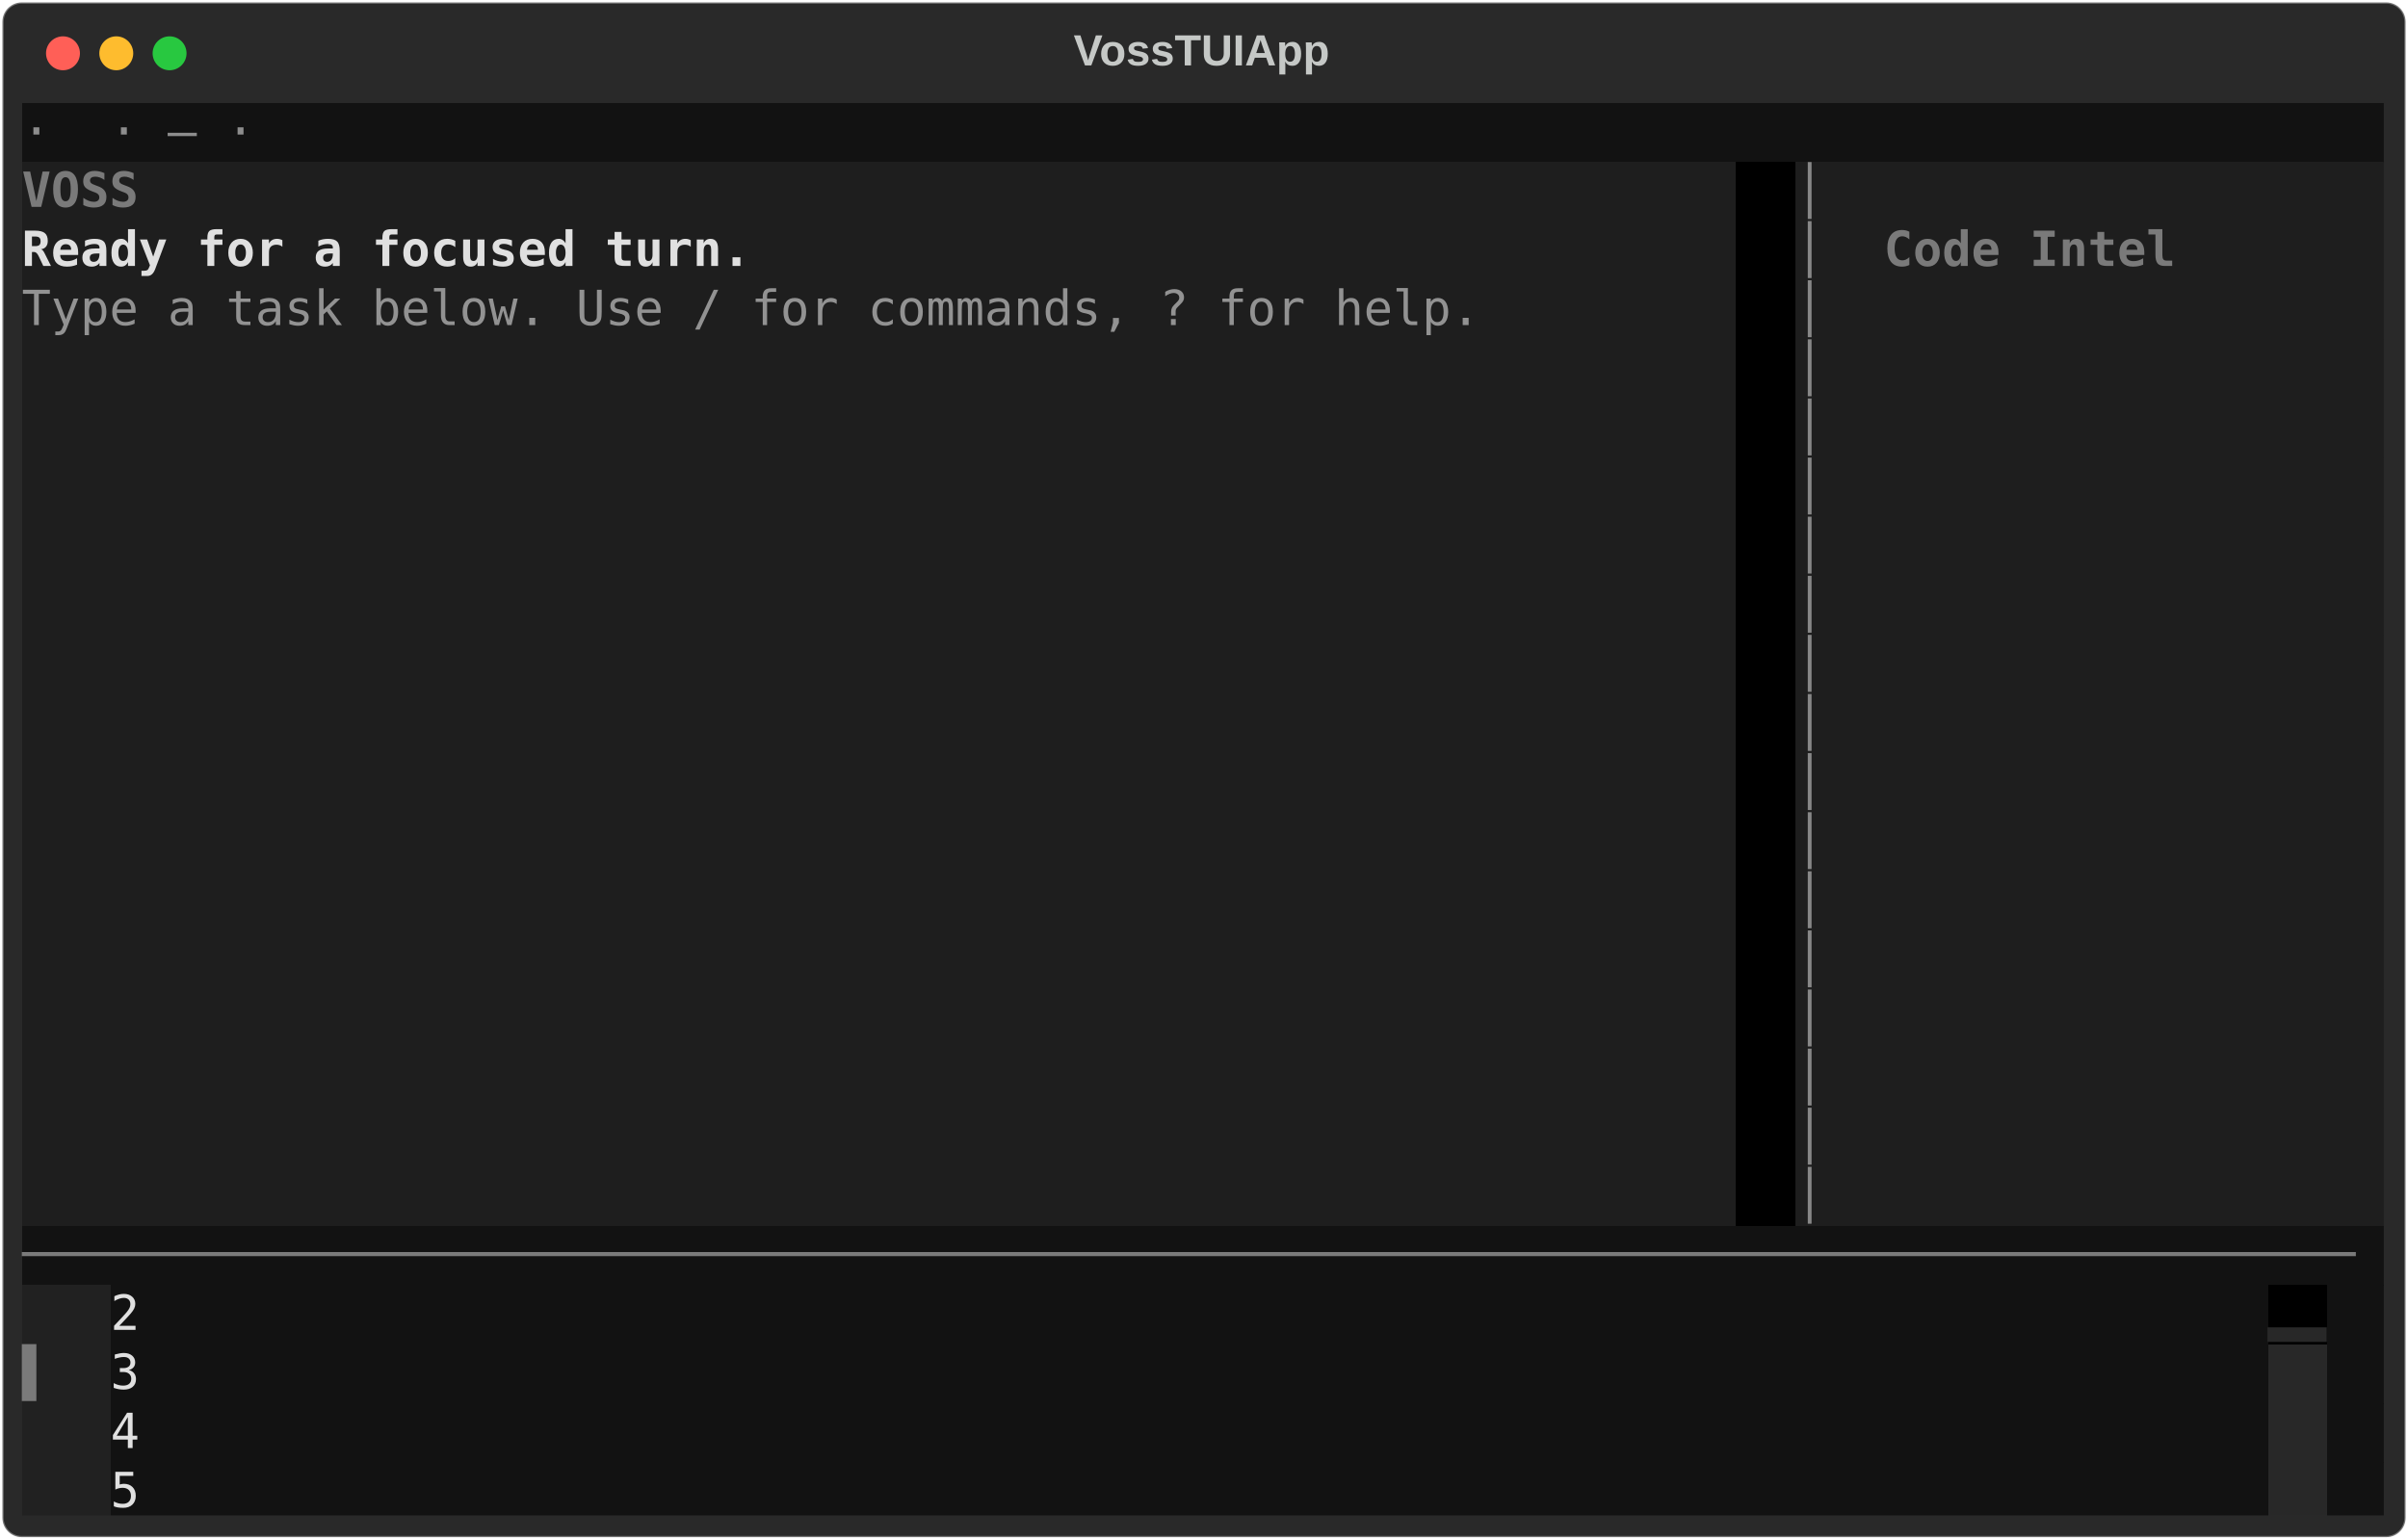
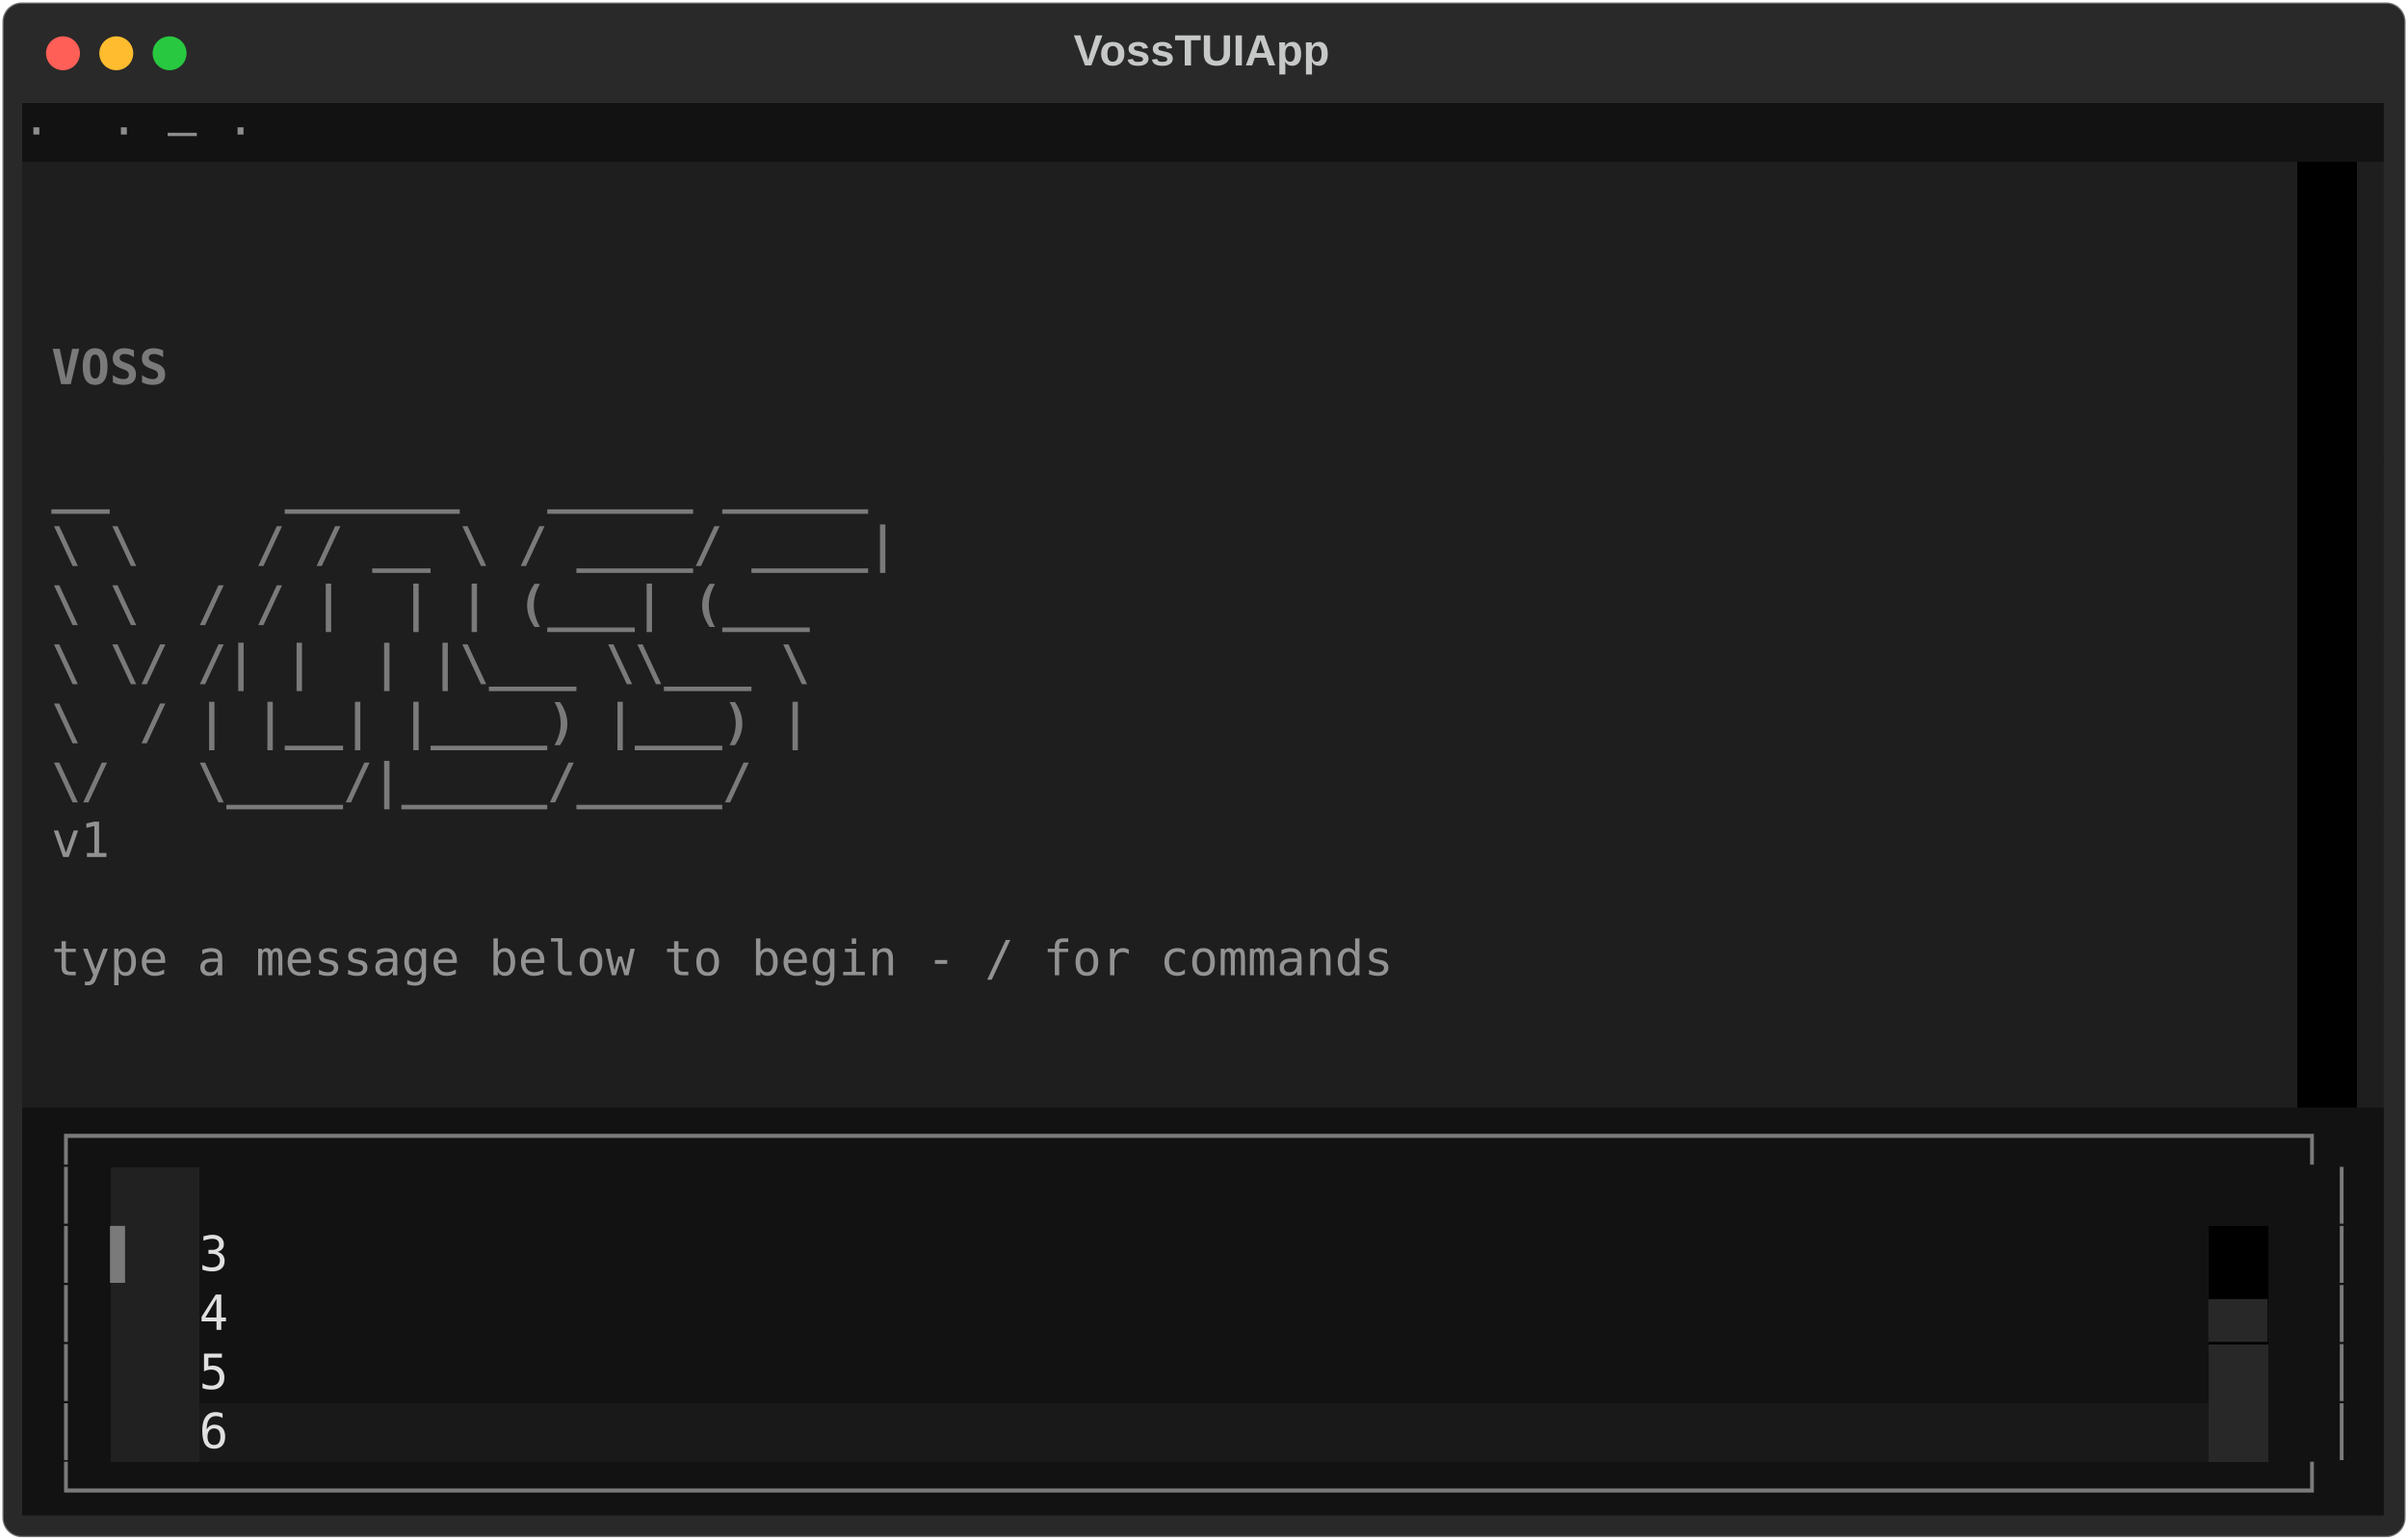
<svg xmlns="http://www.w3.org/2000/svg" class="rich-terminal" viewBox="0 0 994 635.6">
  <style>

    @font-face {
        font-family: "Fira Code";
        src: local("FiraCode-Regular"),
                url("https://cdnjs.cloudflare.com/ajax/libs/firacode/6.2.0/woff2/FiraCode-Regular.woff2") format("woff2"),
                url("https://cdnjs.cloudflare.com/ajax/libs/firacode/6.2.0/woff/FiraCode-Regular.woff") format("woff");
        font-style: normal;
        font-weight: 400;
    }
    @font-face {
        font-family: "Fira Code";
        src: local("FiraCode-Bold"),
                url("https://cdnjs.cloudflare.com/ajax/libs/firacode/6.2.0/woff2/FiraCode-Bold.woff2") format("woff2"),
                url("https://cdnjs.cloudflare.com/ajax/libs/firacode/6.2.0/woff/FiraCode-Bold.woff") format("woff");
        font-style: bold;
        font-weight: 700;
    }

    .terminal-matrix {
        font-family: Fira Code, monospace;
        font-size: 20px;
        line-height: 24.4px;
        font-variant-east-asian: full-width;
    }

    .terminal-title {
        font-size: 18px;
        font-weight: bold;
        font-family: arial;
    }

    .terminal-r1 { fill: #8d8d8d }
.terminal-r2 { fill: #c5c8c6 }
- .terminal-r3 { fill: #7a7a7a;font-weight: bold }
- .terminal-r4 { fill: #e0e0e0 }
- .terminal-r5 { fill: #888888 }
- .terminal-r6 { fill: #e0e0e0;font-weight: bold }
- .terminal-r7 { fill: #929292 }
- .terminal-r8 { fill: #7a7a7a }
- .terminal-r9 { fill: #282828 }
- .terminal-r10 { fill: #121212 }
+ .terminal-r3 { fill: #e0e0e0 }
+ .terminal-r4 { fill: #7a7a7a;font-weight: bold }
+ .terminal-r5 { fill: #929292 }
+ .terminal-r6 { fill: #7a7a7a }
+ .terminal-r7 { fill: #282828 }
+ .terminal-r8 { fill: #121212 }
    </style>
  <defs>
    <clipPath id="terminal-clip-terminal">
      <rect x="0" y="0" width="975.0" height="584.6" />
    </clipPath>
    <clipPath id="terminal-line-0">
      <rect x="0" y="1.5" width="976" height="24.65" />
    </clipPath>
    <clipPath id="terminal-line-1">
      <rect x="0" y="25.9" width="976" height="24.65" />
    </clipPath>
    <clipPath id="terminal-line-2">
      <rect x="0" y="50.3" width="976" height="24.65" />
    </clipPath>
    <clipPath id="terminal-line-3">
      <rect x="0" y="74.7" width="976" height="24.65" />
    </clipPath>
    <clipPath id="terminal-line-4">
      <rect x="0" y="99.1" width="976" height="24.65" />
    </clipPath>
    <clipPath id="terminal-line-5">
      <rect x="0" y="123.5" width="976" height="24.65" />
    </clipPath>
    <clipPath id="terminal-line-6">
      <rect x="0" y="147.9" width="976" height="24.65" />
    </clipPath>
    <clipPath id="terminal-line-7">
      <rect x="0" y="172.3" width="976" height="24.65" />
    </clipPath>
    <clipPath id="terminal-line-8">
      <rect x="0" y="196.7" width="976" height="24.65" />
    </clipPath>
    <clipPath id="terminal-line-9">
      <rect x="0" y="221.1" width="976" height="24.65" />
    </clipPath>
    <clipPath id="terminal-line-10">
      <rect x="0" y="245.5" width="976" height="24.65" />
    </clipPath>
    <clipPath id="terminal-line-11">
      <rect x="0" y="269.9" width="976" height="24.65" />
    </clipPath>
    <clipPath id="terminal-line-12">
      <rect x="0" y="294.3" width="976" height="24.65" />
    </clipPath>
    <clipPath id="terminal-line-13">
      <rect x="0" y="318.7" width="976" height="24.65" />
    </clipPath>
    <clipPath id="terminal-line-14">
      <rect x="0" y="343.1" width="976" height="24.65" />
    </clipPath>
    <clipPath id="terminal-line-15">
      <rect x="0" y="367.5" width="976" height="24.65" />
    </clipPath>
    <clipPath id="terminal-line-16">
      <rect x="0" y="391.9" width="976" height="24.65" />
    </clipPath>
    <clipPath id="terminal-line-17">
      <rect x="0" y="416.3" width="976" height="24.65" />
    </clipPath>
    <clipPath id="terminal-line-18">
      <rect x="0" y="440.7" width="976" height="24.65" />
    </clipPath>
    <clipPath id="terminal-line-19">
      <rect x="0" y="465.1" width="976" height="24.65" />
    </clipPath>
    <clipPath id="terminal-line-20">
      <rect x="0" y="489.5" width="976" height="24.65" />
    </clipPath>
    <clipPath id="terminal-line-21">
      <rect x="0" y="513.9" width="976" height="24.65" />
    </clipPath>
    <clipPath id="terminal-line-22">
      <rect x="0" y="538.3" width="976" height="24.65" />
    </clipPath>
  </defs>
  <rect fill="#292929" stroke="rgba(255,255,255,0.35)" stroke-width="1" x="1" y="1" width="992" height="633.6" rx="8" />
  <text class="terminal-title" fill="#c5c8c6" text-anchor="middle" x="496" y="27">VossTUIApp</text>
  <g transform="translate(26,22)">
    <circle cx="0" cy="0" r="7" fill="#ff5f57" />
    <circle cx="22" cy="0" r="7" fill="#febc2e" />
    <circle cx="44" cy="0" r="7" fill="#28c840" />
  </g>
  <g transform="translate(9, 41)" clip-path="url(#terminal-clip-terminal)">
    <rect fill="#121212" x="0" y="1.5" width="122" height="24.65" shape-rendering="crispEdges" />
    <rect fill="#121212" x="122" y="1.5" width="854" height="24.65" shape-rendering="crispEdges" />
-     <rect fill="#1e1e1e" x="0" y="25.9" width="48.8" height="24.65" shape-rendering="crispEdges" />
-     <rect fill="#1e1e1e" x="48.8" y="25.9" width="658.8" height="24.65" shape-rendering="crispEdges" />
-     <rect fill="#000000" x="707.6" y="25.9" width="24.4" height="24.65" shape-rendering="crispEdges" />
-     <rect fill="#1e1e1e" x="732" y="25.9" width="12.2" height="24.65" shape-rendering="crispEdges" />
-     <rect fill="#1e1e1e" x="744.2" y="25.9" width="231.8" height="24.65" shape-rendering="crispEdges" />
-     <rect fill="#1e1e1e" x="0" y="50.3" width="305" height="24.65" shape-rendering="crispEdges" />
-     <rect fill="#1e1e1e" x="305" y="50.3" width="402.6" height="24.65" shape-rendering="crispEdges" />
-     <rect fill="#000000" x="707.6" y="50.3" width="24.4" height="24.65" shape-rendering="crispEdges" />
-     <rect fill="#1e1e1e" x="732" y="50.3" width="12.2" height="24.65" shape-rendering="crispEdges" />
-     <rect fill="#1e1e1e" x="744.2" y="50.3" width="24.4" height="24.65" shape-rendering="crispEdges" />
-     <rect fill="#1e1e1e" x="768.6" y="50.3" width="122" height="24.65" shape-rendering="crispEdges" />
-     <rect fill="#1e1e1e" x="890.6" y="50.3" width="85.4" height="24.65" shape-rendering="crispEdges" />
-     <rect fill="#1e1e1e" x="0" y="74.7" width="610" height="24.65" shape-rendering="crispEdges" />
-     <rect fill="#1e1e1e" x="610" y="74.7" width="97.6" height="24.65" shape-rendering="crispEdges" />
-     <rect fill="#000000" x="707.6" y="74.7" width="24.4" height="24.65" shape-rendering="crispEdges" />
-     <rect fill="#1e1e1e" x="732" y="74.7" width="12.2" height="24.65" shape-rendering="crispEdges" />
-     <rect fill="#1e1e1e" x="744.2" y="74.7" width="24.4" height="24.65" shape-rendering="crispEdges" />
-     <rect fill="#1e1e1e" x="768.6" y="74.7" width="207.4" height="24.65" shape-rendering="crispEdges" />
-     <rect fill="#1e1e1e" x="0" y="99.1" width="707.6" height="24.65" shape-rendering="crispEdges" />
-     <rect fill="#000000" x="707.6" y="99.1" width="24.4" height="24.65" shape-rendering="crispEdges" />
-     <rect fill="#1e1e1e" x="732" y="99.1" width="12.2" height="24.65" shape-rendering="crispEdges" />
-     <rect fill="#1e1e1e" x="744.2" y="99.1" width="24.4" height="24.65" shape-rendering="crispEdges" />
-     <rect fill="#1e1e1e" x="768.6" y="99.1" width="207.4" height="24.65" shape-rendering="crispEdges" />
-     <rect fill="#1e1e1e" x="0" y="123.5" width="707.6" height="24.65" shape-rendering="crispEdges" />
-     <rect fill="#000000" x="707.6" y="123.5" width="24.4" height="24.65" shape-rendering="crispEdges" />
-     <rect fill="#1e1e1e" x="732" y="123.5" width="12.2" height="24.65" shape-rendering="crispEdges" />
-     <rect fill="#1e1e1e" x="744.2" y="123.5" width="24.4" height="24.65" shape-rendering="crispEdges" />
-     <rect fill="#1e1e1e" x="768.6" y="123.5" width="207.4" height="24.65" shape-rendering="crispEdges" />
-     <rect fill="#1e1e1e" x="0" y="147.9" width="707.6" height="24.65" shape-rendering="crispEdges" />
-     <rect fill="#000000" x="707.6" y="147.9" width="24.4" height="24.65" shape-rendering="crispEdges" />
-     <rect fill="#1e1e1e" x="732" y="147.9" width="12.2" height="24.65" shape-rendering="crispEdges" />
-     <rect fill="#1e1e1e" x="744.2" y="147.9" width="24.4" height="24.65" shape-rendering="crispEdges" />
-     <rect fill="#1e1e1e" x="768.6" y="147.9" width="207.4" height="24.65" shape-rendering="crispEdges" />
-     <rect fill="#1e1e1e" x="0" y="172.3" width="707.6" height="24.65" shape-rendering="crispEdges" />
-     <rect fill="#000000" x="707.6" y="172.3" width="24.4" height="24.65" shape-rendering="crispEdges" />
-     <rect fill="#1e1e1e" x="732" y="172.3" width="12.2" height="24.65" shape-rendering="crispEdges" />
-     <rect fill="#1e1e1e" x="744.2" y="172.3" width="24.4" height="24.65" shape-rendering="crispEdges" />
-     <rect fill="#1e1e1e" x="768.6" y="172.3" width="207.4" height="24.65" shape-rendering="crispEdges" />
-     <rect fill="#1e1e1e" x="0" y="196.7" width="707.6" height="24.65" shape-rendering="crispEdges" />
-     <rect fill="#000000" x="707.6" y="196.7" width="24.4" height="24.65" shape-rendering="crispEdges" />
-     <rect fill="#1e1e1e" x="732" y="196.7" width="12.2" height="24.65" shape-rendering="crispEdges" />
-     <rect fill="#1e1e1e" x="744.2" y="196.7" width="24.4" height="24.65" shape-rendering="crispEdges" />
-     <rect fill="#1e1e1e" x="768.6" y="196.7" width="207.4" height="24.65" shape-rendering="crispEdges" />
-     <rect fill="#1e1e1e" x="0" y="221.1" width="707.6" height="24.65" shape-rendering="crispEdges" />
-     <rect fill="#000000" x="707.6" y="221.1" width="24.4" height="24.65" shape-rendering="crispEdges" />
-     <rect fill="#1e1e1e" x="732" y="221.1" width="12.2" height="24.65" shape-rendering="crispEdges" />
-     <rect fill="#1e1e1e" x="744.2" y="221.1" width="24.4" height="24.65" shape-rendering="crispEdges" />
-     <rect fill="#1e1e1e" x="768.6" y="221.1" width="207.4" height="24.65" shape-rendering="crispEdges" />
-     <rect fill="#1e1e1e" x="0" y="245.5" width="707.6" height="24.65" shape-rendering="crispEdges" />
-     <rect fill="#000000" x="707.6" y="245.5" width="24.4" height="24.65" shape-rendering="crispEdges" />
-     <rect fill="#1e1e1e" x="732" y="245.5" width="12.2" height="24.65" shape-rendering="crispEdges" />
-     <rect fill="#1e1e1e" x="744.2" y="245.5" width="24.4" height="24.65" shape-rendering="crispEdges" />
-     <rect fill="#1e1e1e" x="768.6" y="245.5" width="207.4" height="24.65" shape-rendering="crispEdges" />
-     <rect fill="#1e1e1e" x="0" y="269.9" width="707.6" height="24.65" shape-rendering="crispEdges" />
-     <rect fill="#000000" x="707.6" y="269.9" width="24.4" height="24.65" shape-rendering="crispEdges" />
-     <rect fill="#1e1e1e" x="732" y="269.9" width="12.2" height="24.65" shape-rendering="crispEdges" />
-     <rect fill="#1e1e1e" x="744.2" y="269.9" width="24.4" height="24.65" shape-rendering="crispEdges" />
-     <rect fill="#1e1e1e" x="768.6" y="269.9" width="207.4" height="24.65" shape-rendering="crispEdges" />
-     <rect fill="#1e1e1e" x="0" y="294.3" width="707.6" height="24.65" shape-rendering="crispEdges" />
-     <rect fill="#000000" x="707.6" y="294.3" width="24.4" height="24.65" shape-rendering="crispEdges" />
-     <rect fill="#1e1e1e" x="732" y="294.3" width="12.2" height="24.65" shape-rendering="crispEdges" />
-     <rect fill="#1e1e1e" x="744.2" y="294.3" width="24.4" height="24.65" shape-rendering="crispEdges" />
-     <rect fill="#1e1e1e" x="768.6" y="294.3" width="207.4" height="24.65" shape-rendering="crispEdges" />
-     <rect fill="#1e1e1e" x="0" y="318.7" width="707.6" height="24.65" shape-rendering="crispEdges" />
-     <rect fill="#000000" x="707.6" y="318.7" width="24.4" height="24.65" shape-rendering="crispEdges" />
-     <rect fill="#1e1e1e" x="732" y="318.7" width="12.2" height="24.65" shape-rendering="crispEdges" />
-     <rect fill="#1e1e1e" x="744.2" y="318.7" width="24.4" height="24.65" shape-rendering="crispEdges" />
-     <rect fill="#1e1e1e" x="768.6" y="318.7" width="207.4" height="24.65" shape-rendering="crispEdges" />
-     <rect fill="#1e1e1e" x="0" y="343.1" width="707.6" height="24.65" shape-rendering="crispEdges" />
-     <rect fill="#000000" x="707.6" y="343.1" width="24.4" height="24.65" shape-rendering="crispEdges" />
-     <rect fill="#1e1e1e" x="732" y="343.1" width="12.2" height="24.65" shape-rendering="crispEdges" />
-     <rect fill="#1e1e1e" x="744.2" y="343.1" width="24.4" height="24.65" shape-rendering="crispEdges" />
-     <rect fill="#1e1e1e" x="768.6" y="343.1" width="207.4" height="24.65" shape-rendering="crispEdges" />
-     <rect fill="#1e1e1e" x="0" y="367.5" width="707.6" height="24.65" shape-rendering="crispEdges" />
-     <rect fill="#000000" x="707.6" y="367.5" width="24.4" height="24.65" shape-rendering="crispEdges" />
-     <rect fill="#1e1e1e" x="732" y="367.5" width="12.2" height="24.65" shape-rendering="crispEdges" />
-     <rect fill="#1e1e1e" x="744.2" y="367.5" width="24.4" height="24.65" shape-rendering="crispEdges" />
-     <rect fill="#1e1e1e" x="768.6" y="367.5" width="207.4" height="24.65" shape-rendering="crispEdges" />
-     <rect fill="#1e1e1e" x="0" y="391.9" width="707.6" height="24.65" shape-rendering="crispEdges" />
-     <rect fill="#000000" x="707.6" y="391.9" width="24.4" height="24.65" shape-rendering="crispEdges" />
-     <rect fill="#1e1e1e" x="732" y="391.9" width="12.2" height="24.65" shape-rendering="crispEdges" />
-     <rect fill="#1e1e1e" x="744.2" y="391.9" width="24.4" height="24.65" shape-rendering="crispEdges" />
-     <rect fill="#1e1e1e" x="768.6" y="391.9" width="207.4" height="24.65" shape-rendering="crispEdges" />
-     <rect fill="#1e1e1e" x="0" y="416.3" width="707.6" height="24.65" shape-rendering="crispEdges" />
-     <rect fill="#000000" x="707.6" y="416.3" width="24.4" height="24.65" shape-rendering="crispEdges" />
-     <rect fill="#1e1e1e" x="732" y="416.3" width="12.2" height="24.65" shape-rendering="crispEdges" />
-     <rect fill="#1e1e1e" x="744.2" y="416.3" width="24.4" height="24.65" shape-rendering="crispEdges" />
-     <rect fill="#1e1e1e" x="768.6" y="416.3" width="207.4" height="24.65" shape-rendering="crispEdges" />
-     <rect fill="#1e1e1e" x="0" y="440.7" width="707.6" height="24.65" shape-rendering="crispEdges" />
-     <rect fill="#000000" x="707.6" y="440.7" width="24.4" height="24.65" shape-rendering="crispEdges" />
-     <rect fill="#1e1e1e" x="732" y="440.7" width="12.2" height="24.65" shape-rendering="crispEdges" />
-     <rect fill="#1e1e1e" x="744.2" y="440.7" width="231.8" height="24.65" shape-rendering="crispEdges" />
-     <rect fill="#121212" x="0" y="465.1" width="976" height="24.65" shape-rendering="crispEdges" />
-     <rect fill="#212121" x="0" y="489.5" width="36.6" height="24.65" shape-rendering="crispEdges" />
-     <rect fill="#121212" x="36.6" y="489.5" width="890.6" height="24.65" shape-rendering="crispEdges" />
-     <rect fill="#000000" x="927.2" y="489.5" width="24.4" height="24.65" shape-rendering="crispEdges" />
-     <rect fill="#121212" x="951.6" y="489.5" width="24.4" height="24.65" shape-rendering="crispEdges" />
-     <rect fill="#212121" x="0" y="513.9" width="36.6" height="24.65" shape-rendering="crispEdges" />
-     <rect fill="#121212" x="36.6" y="513.9" width="890.6" height="24.65" shape-rendering="crispEdges" />
-     <rect fill="#282828" x="927.2" y="513.9" width="24.4" height="24.65" shape-rendering="crispEdges" />
-     <rect fill="#121212" x="951.6" y="513.9" width="24.4" height="24.65" shape-rendering="crispEdges" />
-     <rect fill="#212121" x="0" y="538.3" width="36.6" height="24.65" shape-rendering="crispEdges" />
-     <rect fill="#121212" x="36.6" y="538.3" width="890.6" height="24.65" shape-rendering="crispEdges" />
-     <rect fill="#282828" x="927.2" y="538.3" width="24.4" height="24.65" shape-rendering="crispEdges" />
-     <rect fill="#121212" x="951.6" y="538.3" width="24.4" height="24.65" shape-rendering="crispEdges" />
-     <rect fill="#212121" x="0" y="562.7" width="36.6" height="24.65" shape-rendering="crispEdges" />
-     <rect fill="#121212" x="36.6" y="562.7" width="890.6" height="24.65" shape-rendering="crispEdges" />
-     <rect fill="#282828" x="927.2" y="562.7" width="24.4" height="24.65" shape-rendering="crispEdges" />
-     <rect fill="#121212" x="951.6" y="562.7" width="24.4" height="24.65" shape-rendering="crispEdges" />
+     <rect fill="#1e1e1e" x="0" y="25.9" width="12.2" height="24.65" shape-rendering="crispEdges" />
+     <rect fill="#1e1e1e" x="12.2" y="25.9" width="927.2" height="24.65" shape-rendering="crispEdges" />
+     <rect fill="#000000" x="939.4" y="25.9" width="24.4" height="24.65" shape-rendering="crispEdges" />
+     <rect fill="#1e1e1e" x="963.8" y="25.9" width="12.2" height="24.65" shape-rendering="crispEdges" />
+     <rect fill="#1e1e1e" x="0" y="50.3" width="12.2" height="24.65" shape-rendering="crispEdges" />
+     <rect fill="#1e1e1e" x="12.2" y="50.3" width="927.2" height="24.65" shape-rendering="crispEdges" />
+     <rect fill="#000000" x="939.4" y="50.3" width="24.4" height="24.65" shape-rendering="crispEdges" />
+     <rect fill="#1e1e1e" x="963.8" y="50.3" width="12.2" height="24.65" shape-rendering="crispEdges" />
+     <rect fill="#1e1e1e" x="0" y="74.7" width="12.2" height="24.65" shape-rendering="crispEdges" />
+     <rect fill="#1e1e1e" x="12.2" y="74.7" width="927.2" height="24.65" shape-rendering="crispEdges" />
+     <rect fill="#000000" x="939.4" y="74.7" width="24.4" height="24.65" shape-rendering="crispEdges" />
+     <rect fill="#1e1e1e" x="963.8" y="74.7" width="12.2" height="24.65" shape-rendering="crispEdges" />
+     <rect fill="#1e1e1e" x="0" y="99.1" width="12.2" height="24.65" shape-rendering="crispEdges" />
+     <rect fill="#1e1e1e" x="12.2" y="99.1" width="512.4" height="24.65" shape-rendering="crispEdges" />
+     <rect fill="#1e1e1e" x="524.6" y="99.1" width="414.8" height="24.65" shape-rendering="crispEdges" />
+     <rect fill="#000000" x="939.4" y="99.1" width="24.4" height="24.65" shape-rendering="crispEdges" />
+     <rect fill="#1e1e1e" x="963.8" y="99.1" width="12.2" height="24.65" shape-rendering="crispEdges" />
+     <rect fill="#1e1e1e" x="0" y="123.5" width="12.2" height="24.65" shape-rendering="crispEdges" />
+     <rect fill="#1e1e1e" x="12.2" y="123.5" width="927.2" height="24.65" shape-rendering="crispEdges" />
+     <rect fill="#000000" x="939.4" y="123.5" width="24.4" height="24.65" shape-rendering="crispEdges" />
+     <rect fill="#1e1e1e" x="963.8" y="123.5" width="12.2" height="24.65" shape-rendering="crispEdges" />
+     <rect fill="#1e1e1e" x="0" y="147.9" width="12.2" height="24.65" shape-rendering="crispEdges" />
+     <rect fill="#1e1e1e" x="12.2" y="147.9" width="658.8" height="24.65" shape-rendering="crispEdges" />
+     <rect fill="#1e1e1e" x="671" y="147.9" width="268.4" height="24.65" shape-rendering="crispEdges" />
+     <rect fill="#000000" x="939.4" y="147.9" width="24.4" height="24.65" shape-rendering="crispEdges" />
+     <rect fill="#1e1e1e" x="963.8" y="147.9" width="12.2" height="24.65" shape-rendering="crispEdges" />
+     <rect fill="#1e1e1e" x="0" y="172.3" width="12.2" height="24.65" shape-rendering="crispEdges" />
+     <rect fill="#1e1e1e" x="12.2" y="172.3" width="658.8" height="24.65" shape-rendering="crispEdges" />
+     <rect fill="#1e1e1e" x="671" y="172.3" width="268.4" height="24.65" shape-rendering="crispEdges" />
+     <rect fill="#000000" x="939.4" y="172.3" width="24.4" height="24.65" shape-rendering="crispEdges" />
+     <rect fill="#1e1e1e" x="963.8" y="172.3" width="12.2" height="24.65" shape-rendering="crispEdges" />
+     <rect fill="#1e1e1e" x="0" y="196.7" width="12.2" height="24.65" shape-rendering="crispEdges" />
+     <rect fill="#1e1e1e" x="12.2" y="196.7" width="646.6" height="24.65" shape-rendering="crispEdges" />
+     <rect fill="#1e1e1e" x="658.8" y="196.7" width="280.6" height="24.65" shape-rendering="crispEdges" />
+     <rect fill="#000000" x="939.4" y="196.7" width="24.4" height="24.65" shape-rendering="crispEdges" />
+     <rect fill="#1e1e1e" x="963.8" y="196.7" width="12.2" height="24.65" shape-rendering="crispEdges" />
+     <rect fill="#1e1e1e" x="0" y="221.1" width="12.2" height="24.65" shape-rendering="crispEdges" />
+     <rect fill="#1e1e1e" x="12.2" y="221.1" width="658.8" height="24.65" shape-rendering="crispEdges" />
+     <rect fill="#1e1e1e" x="671" y="221.1" width="268.4" height="24.65" shape-rendering="crispEdges" />
+     <rect fill="#000000" x="939.4" y="221.1" width="24.4" height="24.65" shape-rendering="crispEdges" />
+     <rect fill="#1e1e1e" x="963.8" y="221.1" width="12.2" height="24.65" shape-rendering="crispEdges" />
+     <rect fill="#1e1e1e" x="0" y="245.5" width="12.2" height="24.65" shape-rendering="crispEdges" />
+     <rect fill="#1e1e1e" x="12.2" y="245.5" width="658.8" height="24.65" shape-rendering="crispEdges" />
+     <rect fill="#1e1e1e" x="671" y="245.5" width="268.4" height="24.65" shape-rendering="crispEdges" />
+     <rect fill="#000000" x="939.4" y="245.5" width="24.4" height="24.65" shape-rendering="crispEdges" />
+     <rect fill="#1e1e1e" x="963.8" y="245.5" width="12.2" height="24.65" shape-rendering="crispEdges" />
+     <rect fill="#1e1e1e" x="0" y="269.9" width="12.2" height="24.65" shape-rendering="crispEdges" />
+     <rect fill="#1e1e1e" x="12.2" y="269.9" width="658.8" height="24.65" shape-rendering="crispEdges" />
+     <rect fill="#1e1e1e" x="671" y="269.9" width="268.4" height="24.65" shape-rendering="crispEdges" />
+     <rect fill="#000000" x="939.4" y="269.9" width="24.4" height="24.65" shape-rendering="crispEdges" />
+     <rect fill="#1e1e1e" x="963.8" y="269.9" width="12.2" height="24.65" shape-rendering="crispEdges" />
+     <rect fill="#1e1e1e" x="0" y="294.3" width="12.2" height="24.65" shape-rendering="crispEdges" />
+     <rect fill="#1e1e1e" x="12.2" y="294.3" width="500.2" height="24.65" shape-rendering="crispEdges" />
+     <rect fill="#1e1e1e" x="512.4" y="294.3" width="427" height="24.65" shape-rendering="crispEdges" />
+     <rect fill="#000000" x="939.4" y="294.3" width="24.4" height="24.65" shape-rendering="crispEdges" />
+     <rect fill="#1e1e1e" x="963.8" y="294.3" width="12.2" height="24.65" shape-rendering="crispEdges" />
+     <rect fill="#1e1e1e" x="0" y="318.7" width="12.2" height="24.65" shape-rendering="crispEdges" />
+     <rect fill="#1e1e1e" x="12.2" y="318.7" width="927.2" height="24.65" shape-rendering="crispEdges" />
+     <rect fill="#000000" x="939.4" y="318.7" width="24.4" height="24.65" shape-rendering="crispEdges" />
+     <rect fill="#1e1e1e" x="963.8" y="318.7" width="12.2" height="24.65" shape-rendering="crispEdges" />
+     <rect fill="#1e1e1e" x="0" y="343.1" width="12.2" height="24.65" shape-rendering="crispEdges" />
+     <rect fill="#1e1e1e" x="12.2" y="343.1" width="768.6" height="24.65" shape-rendering="crispEdges" />
+     <rect fill="#1e1e1e" x="780.8" y="343.1" width="158.6" height="24.65" shape-rendering="crispEdges" />
+     <rect fill="#000000" x="939.4" y="343.1" width="24.4" height="24.65" shape-rendering="crispEdges" />
+     <rect fill="#1e1e1e" x="963.8" y="343.1" width="12.2" height="24.65" shape-rendering="crispEdges" />
+     <rect fill="#1e1e1e" x="0" y="367.5" width="12.2" height="24.65" shape-rendering="crispEdges" />
+     <rect fill="#1e1e1e" x="12.2" y="367.5" width="927.2" height="24.65" shape-rendering="crispEdges" />
+     <rect fill="#000000" x="939.4" y="367.5" width="24.4" height="24.65" shape-rendering="crispEdges" />
+     <rect fill="#1e1e1e" x="963.8" y="367.5" width="12.2" height="24.65" shape-rendering="crispEdges" />
+     <rect fill="#1e1e1e" x="0" y="391.9" width="12.2" height="24.65" shape-rendering="crispEdges" />
+     <rect fill="#1e1e1e" x="12.2" y="391.9" width="927.2" height="24.65" shape-rendering="crispEdges" />
+     <rect fill="#000000" x="939.4" y="391.9" width="24.4" height="24.65" shape-rendering="crispEdges" />
+     <rect fill="#1e1e1e" x="963.8" y="391.9" width="12.2" height="24.65" shape-rendering="crispEdges" />
+     <rect fill="#121212" x="0" y="416.3" width="12.2" height="24.65" shape-rendering="crispEdges" />
+     <rect fill="#121212" x="12.2" y="416.3" width="951.6" height="24.65" shape-rendering="crispEdges" />
+     <rect fill="#121212" x="963.8" y="416.3" width="12.2" height="24.65" shape-rendering="crispEdges" />
+     <rect fill="#121212" x="0" y="440.7" width="12.2" height="24.65" shape-rendering="crispEdges" />
+     <rect fill="#121212" x="12.2" y="440.7" width="12.2" height="24.65" shape-rendering="crispEdges" />
+     <rect fill="#121212" x="24.4" y="440.7" width="12.2" height="24.65" shape-rendering="crispEdges" />
+     <rect fill="#212121" x="36.6" y="440.7" width="36.6" height="24.65" shape-rendering="crispEdges" />
+     <rect fill="#121212" x="73.2" y="440.7" width="878.4" height="24.65" shape-rendering="crispEdges" />
+     <rect fill="#121212" x="951.6" y="440.7" width="12.2" height="24.65" shape-rendering="crispEdges" />
+     <rect fill="#121212" x="963.8" y="440.7" width="12.2" height="24.65" shape-rendering="crispEdges" />
+     <rect fill="#121212" x="0" y="465.1" width="12.2" height="24.65" shape-rendering="crispEdges" />
+     <rect fill="#121212" x="12.2" y="465.1" width="12.2" height="24.65" shape-rendering="crispEdges" />
+     <rect fill="#121212" x="24.4" y="465.1" width="12.2" height="24.65" shape-rendering="crispEdges" />
+     <rect fill="#212121" x="36.6" y="465.1" width="36.6" height="24.65" shape-rendering="crispEdges" />
+     <rect fill="#121212" x="73.2" y="465.1" width="829.6" height="24.65" shape-rendering="crispEdges" />
+     <rect fill="#000000" x="902.8" y="465.1" width="24.4" height="24.65" shape-rendering="crispEdges" />
+     <rect fill="#121212" x="927.2" y="465.1" width="24.4" height="24.65" shape-rendering="crispEdges" />
+     <rect fill="#121212" x="951.6" y="465.1" width="12.2" height="24.65" shape-rendering="crispEdges" />
+     <rect fill="#121212" x="963.8" y="465.1" width="12.2" height="24.65" shape-rendering="crispEdges" />
+     <rect fill="#121212" x="0" y="489.5" width="12.2" height="24.65" shape-rendering="crispEdges" />
+     <rect fill="#121212" x="12.2" y="489.5" width="12.2" height="24.65" shape-rendering="crispEdges" />
+     <rect fill="#121212" x="24.4" y="489.5" width="12.2" height="24.65" shape-rendering="crispEdges" />
+     <rect fill="#212121" x="36.6" y="489.5" width="36.6" height="24.65" shape-rendering="crispEdges" />
+     <rect fill="#121212" x="73.2" y="489.5" width="829.6" height="24.65" shape-rendering="crispEdges" />
+     <rect fill="#000000" x="902.8" y="489.5" width="24.4" height="24.65" shape-rendering="crispEdges" />
+     <rect fill="#121212" x="927.2" y="489.5" width="24.4" height="24.65" shape-rendering="crispEdges" />
+     <rect fill="#121212" x="951.6" y="489.5" width="12.2" height="24.65" shape-rendering="crispEdges" />
+     <rect fill="#121212" x="963.8" y="489.5" width="12.2" height="24.65" shape-rendering="crispEdges" />
+     <rect fill="#121212" x="0" y="513.9" width="12.2" height="24.65" shape-rendering="crispEdges" />
+     <rect fill="#121212" x="12.2" y="513.9" width="12.2" height="24.65" shape-rendering="crispEdges" />
+     <rect fill="#121212" x="24.4" y="513.9" width="12.2" height="24.65" shape-rendering="crispEdges" />
+     <rect fill="#212121" x="36.6" y="513.9" width="36.6" height="24.65" shape-rendering="crispEdges" />
+     <rect fill="#121212" x="73.2" y="513.9" width="829.6" height="24.65" shape-rendering="crispEdges" />
+     <rect fill="#282828" x="902.8" y="513.9" width="24.4" height="24.65" shape-rendering="crispEdges" />
+     <rect fill="#121212" x="927.2" y="513.9" width="24.4" height="24.65" shape-rendering="crispEdges" />
+     <rect fill="#121212" x="951.6" y="513.9" width="12.2" height="24.65" shape-rendering="crispEdges" />
+     <rect fill="#121212" x="963.8" y="513.9" width="12.2" height="24.65" shape-rendering="crispEdges" />
+     <rect fill="#121212" x="0" y="538.3" width="12.2" height="24.65" shape-rendering="crispEdges" />
+     <rect fill="#121212" x="12.2" y="538.3" width="12.2" height="24.65" shape-rendering="crispEdges" />
+     <rect fill="#121212" x="24.4" y="538.3" width="12.2" height="24.65" shape-rendering="crispEdges" />
+     <rect fill="#212121" x="36.6" y="538.3" width="36.6" height="24.65" shape-rendering="crispEdges" />
+     <rect fill="#191919" x="73.2" y="538.3" width="829.6" height="24.65" shape-rendering="crispEdges" />
+     <rect fill="#282828" x="902.8" y="538.3" width="24.4" height="24.65" shape-rendering="crispEdges" />
+     <rect fill="#121212" x="927.2" y="538.3" width="24.4" height="24.65" shape-rendering="crispEdges" />
+     <rect fill="#121212" x="951.6" y="538.3" width="12.2" height="24.65" shape-rendering="crispEdges" />
+     <rect fill="#121212" x="963.8" y="538.3" width="12.2" height="24.65" shape-rendering="crispEdges" />
+     <rect fill="#121212" x="0" y="562.7" width="12.2" height="24.65" shape-rendering="crispEdges" />
+     <rect fill="#121212" x="12.2" y="562.7" width="951.6" height="24.65" shape-rendering="crispEdges" />
+     <rect fill="#121212" x="963.8" y="562.7" width="12.2" height="24.65" shape-rendering="crispEdges" />
    <g class="terminal-matrix">
      <text class="terminal-r1" x="0" y="20" textLength="122" clip-path="url(#terminal-line-0)"> ·  · — · </text>
      <text class="terminal-r2" x="976" y="20" textLength="12.2" clip-path="url(#terminal-line-0)">
</text>
-       <text class="terminal-r3" x="0" y="44.4" textLength="48.8" clip-path="url(#terminal-line-1)">VOSS</text>
-       <text class="terminal-r5" x="732" y="44.4" textLength="12.2" clip-path="url(#terminal-line-1)">│</text>
      <text class="terminal-r2" x="976" y="44.4" textLength="12.2" clip-path="url(#terminal-line-1)">
</text>
-       <text class="terminal-r6" x="0" y="68.8" textLength="305" clip-path="url(#terminal-line-2)">Ready for a focused turn.</text>
-       <text class="terminal-r5" x="732" y="68.8" textLength="12.2" clip-path="url(#terminal-line-2)">│</text>
-       <text class="terminal-r3" x="768.6" y="68.8" textLength="122" clip-path="url(#terminal-line-2)">Code Intel</text>
      <text class="terminal-r2" x="976" y="68.8" textLength="12.2" clip-path="url(#terminal-line-2)">
</text>
-       <text class="terminal-r7" x="0" y="93.2" textLength="610" clip-path="url(#terminal-line-3)">Type a task below. Use / for commands, ? for help.</text>
-       <text class="terminal-r5" x="732" y="93.2" textLength="12.2" clip-path="url(#terminal-line-3)">│</text>
      <text class="terminal-r2" x="976" y="93.2" textLength="12.2" clip-path="url(#terminal-line-3)">
</text>
-       <text class="terminal-r5" x="732" y="117.6" textLength="12.2" clip-path="url(#terminal-line-4)">│</text>
+       <text class="terminal-r4" x="12.2" y="117.6" textLength="512.4" clip-path="url(#terminal-line-4)">                                      VOSS</text>
      <text class="terminal-r2" x="976" y="117.6" textLength="12.2" clip-path="url(#terminal-line-4)">
</text>
-       <text class="terminal-r5" x="732" y="142" textLength="12.2" clip-path="url(#terminal-line-5)">│</text>
      <text class="terminal-r2" x="976" y="142" textLength="12.2" clip-path="url(#terminal-line-5)">
</text>
-       <text class="terminal-r5" x="732" y="166.4" textLength="12.2" clip-path="url(#terminal-line-6)">│</text>
+       <text class="terminal-r4" x="12.2" y="166.4" textLength="658.8" clip-path="url(#terminal-line-6)">                          __      ______   _____ _____</text>
      <text class="terminal-r2" x="976" y="166.4" textLength="12.2" clip-path="url(#terminal-line-6)">
</text>
-       <text class="terminal-r5" x="732" y="190.8" textLength="12.2" clip-path="url(#terminal-line-7)">│</text>
+       <text class="terminal-r4" x="12.2" y="190.8" textLength="658.8" clip-path="url(#terminal-line-7)">                         \ \    / / __ \ / ____/ ____|</text>
      <text class="terminal-r2" x="976" y="190.8" textLength="12.2" clip-path="url(#terminal-line-7)">
</text>
-       <text class="terminal-r5" x="732" y="215.2" textLength="12.2" clip-path="url(#terminal-line-8)">│</text>
+       <text class="terminal-r4" x="12.2" y="215.2" textLength="646.6" clip-path="url(#terminal-line-8)">                           \ \  / / |  | | (___| (___</text>
      <text class="terminal-r2" x="976" y="215.2" textLength="12.2" clip-path="url(#terminal-line-8)">
</text>
-       <text class="terminal-r5" x="732" y="239.6" textLength="12.2" clip-path="url(#terminal-line-9)">│</text>
+       <text class="terminal-r4" x="12.2" y="239.6" textLength="658.8" clip-path="url(#terminal-line-9)">                            \ \/ /| |  | |\___ \\___ \</text>
      <text class="terminal-r2" x="976" y="239.6" textLength="12.2" clip-path="url(#terminal-line-9)">
</text>
-       <text class="terminal-r5" x="732" y="264" textLength="12.2" clip-path="url(#terminal-line-10)">│</text>
+       <text class="terminal-r4" x="12.2" y="264" textLength="658.8" clip-path="url(#terminal-line-10)">                            \  / | |__| |____) |___) |</text>
      <text class="terminal-r2" x="976" y="264" textLength="12.2" clip-path="url(#terminal-line-10)">
</text>
-       <text class="terminal-r5" x="732" y="288.4" textLength="12.2" clip-path="url(#terminal-line-11)">│</text>
+       <text class="terminal-r4" x="12.2" y="288.4" textLength="658.8" clip-path="url(#terminal-line-11)">                              \/   \____/|_____/_____/</text>
      <text class="terminal-r2" x="976" y="288.4" textLength="12.2" clip-path="url(#terminal-line-11)">
</text>
-       <text class="terminal-r5" x="732" y="312.8" textLength="12.2" clip-path="url(#terminal-line-12)">│</text>
+       <text class="terminal-r5" x="12.2" y="312.8" textLength="500.2" clip-path="url(#terminal-line-12)">                                       v1</text>
      <text class="terminal-r2" x="976" y="312.8" textLength="12.2" clip-path="url(#terminal-line-12)">
</text>
-       <text class="terminal-r5" x="732" y="337.2" textLength="12.2" clip-path="url(#terminal-line-13)">│</text>
      <text class="terminal-r2" x="976" y="337.2" textLength="12.2" clip-path="url(#terminal-line-13)">
</text>
-       <text class="terminal-r5" x="732" y="361.6" textLength="12.2" clip-path="url(#terminal-line-14)">│</text>
+       <text class="terminal-r5" x="12.2" y="361.6" textLength="768.6" clip-path="url(#terminal-line-14)">                 type a message below to begin - / for commands</text>
      <text class="terminal-r2" x="976" y="361.6" textLength="12.2" clip-path="url(#terminal-line-14)">
</text>
-       <text class="terminal-r5" x="732" y="386" textLength="12.2" clip-path="url(#terminal-line-15)">│</text>
      <text class="terminal-r2" x="976" y="386" textLength="12.2" clip-path="url(#terminal-line-15)">
</text>
-       <text class="terminal-r5" x="732" y="410.4" textLength="12.2" clip-path="url(#terminal-line-16)">│</text>
      <text class="terminal-r2" x="976" y="410.4" textLength="12.2" clip-path="url(#terminal-line-16)">
</text>
-       <text class="terminal-r5" x="732" y="434.8" textLength="12.2" clip-path="url(#terminal-line-17)">│</text>
+       <text class="terminal-r6" x="12.2" y="434.8" textLength="951.6" clip-path="url(#terminal-line-17)">┌────────────────────────────────────────────────────────────────────────────┐</text>
      <text class="terminal-r2" x="976" y="434.8" textLength="12.2" clip-path="url(#terminal-line-17)">
</text>
-       <text class="terminal-r5" x="732" y="459.2" textLength="12.2" clip-path="url(#terminal-line-18)">│</text>
+       <text class="terminal-r6" x="12.2" y="459.2" textLength="12.2" clip-path="url(#terminal-line-18)">│</text>
+       <text class="terminal-r6" x="951.6" y="459.2" textLength="12.2" clip-path="url(#terminal-line-18)">│</text>
      <text class="terminal-r2" x="976" y="459.2" textLength="12.2" clip-path="url(#terminal-line-18)">
</text>
-       <text class="terminal-r8" x="0" y="483.6" textLength="976" clip-path="url(#terminal-line-19)">────────────────────────────────────────────────────────────────────────────────</text>
+       <text class="terminal-r6" x="12.2" y="483.6" textLength="12.2" clip-path="url(#terminal-line-19)">│</text>
+       <text class="terminal-r4" x="36.6" y="483.6" textLength="36.6" clip-path="url(#terminal-line-19)">▌  </text>
+       <text class="terminal-r3" x="73.2" y="483.6" textLength="829.6" clip-path="url(#terminal-line-19)">3                                                                   </text>
+       <text class="terminal-r6" x="951.6" y="483.6" textLength="12.2" clip-path="url(#terminal-line-19)">│</text>
      <text class="terminal-r2" x="976" y="483.6" textLength="12.2" clip-path="url(#terminal-line-19)">
</text>
-       <text class="terminal-r4" x="36.6" y="508" textLength="890.6" clip-path="url(#terminal-line-20)">2                                                                        </text>
-       <text class="terminal-r9" x="927.2" y="508" textLength="24.4" clip-path="url(#terminal-line-20)">▂▂</text>
+       <text class="terminal-r6" x="12.2" y="508" textLength="12.2" clip-path="url(#terminal-line-20)">│</text>
+       <text class="terminal-r3" x="73.2" y="508" textLength="829.6" clip-path="url(#terminal-line-20)">4                                                                   </text>
+       <text class="terminal-r7" x="902.8" y="508" textLength="24.4" clip-path="url(#terminal-line-20)">▆▆</text>
+       <text class="terminal-r6" x="951.6" y="508" textLength="12.2" clip-path="url(#terminal-line-20)">│</text>
      <text class="terminal-r2" x="976" y="508" textLength="12.2" clip-path="url(#terminal-line-20)">
</text>
-       <text class="terminal-r3" x="0" y="532.4" textLength="36.6" clip-path="url(#terminal-line-21)">▌  </text>
-       <text class="terminal-r4" x="36.6" y="532.4" textLength="890.6" clip-path="url(#terminal-line-21)">3                                                                        </text>
+       <text class="terminal-r6" x="12.2" y="532.4" textLength="12.2" clip-path="url(#terminal-line-21)">│</text>
+       <text class="terminal-r3" x="73.2" y="532.4" textLength="829.6" clip-path="url(#terminal-line-21)">5                                                                   </text>
+       <text class="terminal-r6" x="951.6" y="532.4" textLength="12.2" clip-path="url(#terminal-line-21)">│</text>
      <text class="terminal-r2" x="976" y="532.4" textLength="12.2" clip-path="url(#terminal-line-21)">
</text>
-       <text class="terminal-r4" x="36.6" y="556.8" textLength="890.6" clip-path="url(#terminal-line-22)">4                                                                        </text>
+       <text class="terminal-r6" x="12.2" y="556.8" textLength="12.2" clip-path="url(#terminal-line-22)">│</text>
+       <text class="terminal-r3" x="73.2" y="556.8" textLength="829.6" clip-path="url(#terminal-line-22)">6                                                                   </text>
+       <text class="terminal-r6" x="951.6" y="556.8" textLength="12.2" clip-path="url(#terminal-line-22)">│</text>
      <text class="terminal-r2" x="976" y="556.8" textLength="12.2" clip-path="url(#terminal-line-22)">
</text>
-       <text class="terminal-r4" x="36.6" y="581.2" textLength="890.6" clip-path="url(#terminal-line-23)">5                                                                        </text>
+       <text class="terminal-r6" x="12.2" y="581.2" textLength="951.6" clip-path="url(#terminal-line-23)">└────────────────────────────────────────────────────────────────────────────┘</text>
    </g>
  </g>
</svg>
